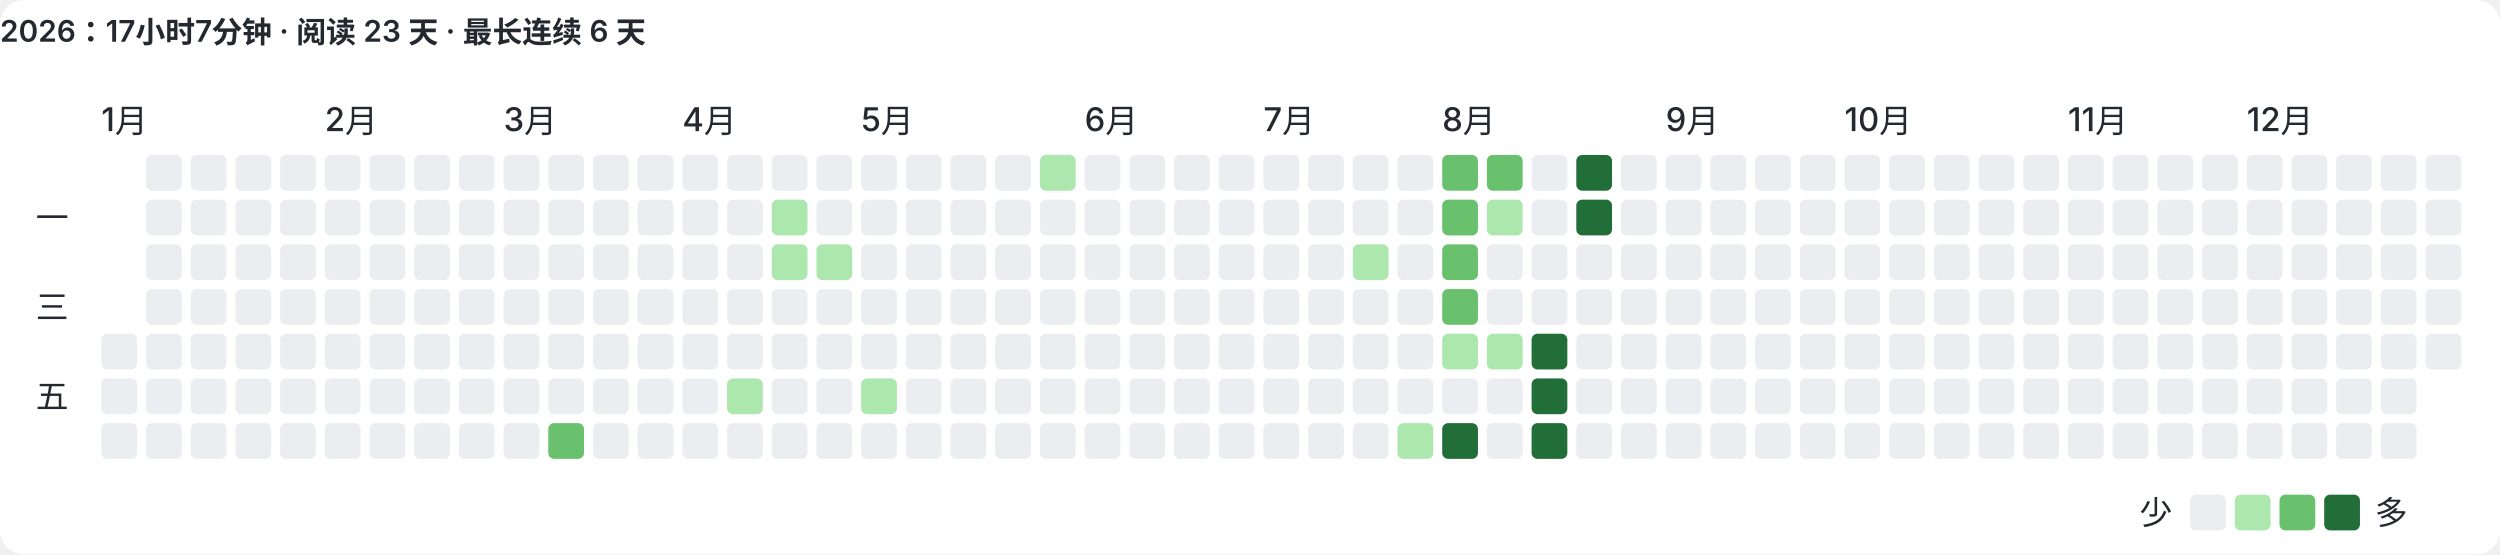
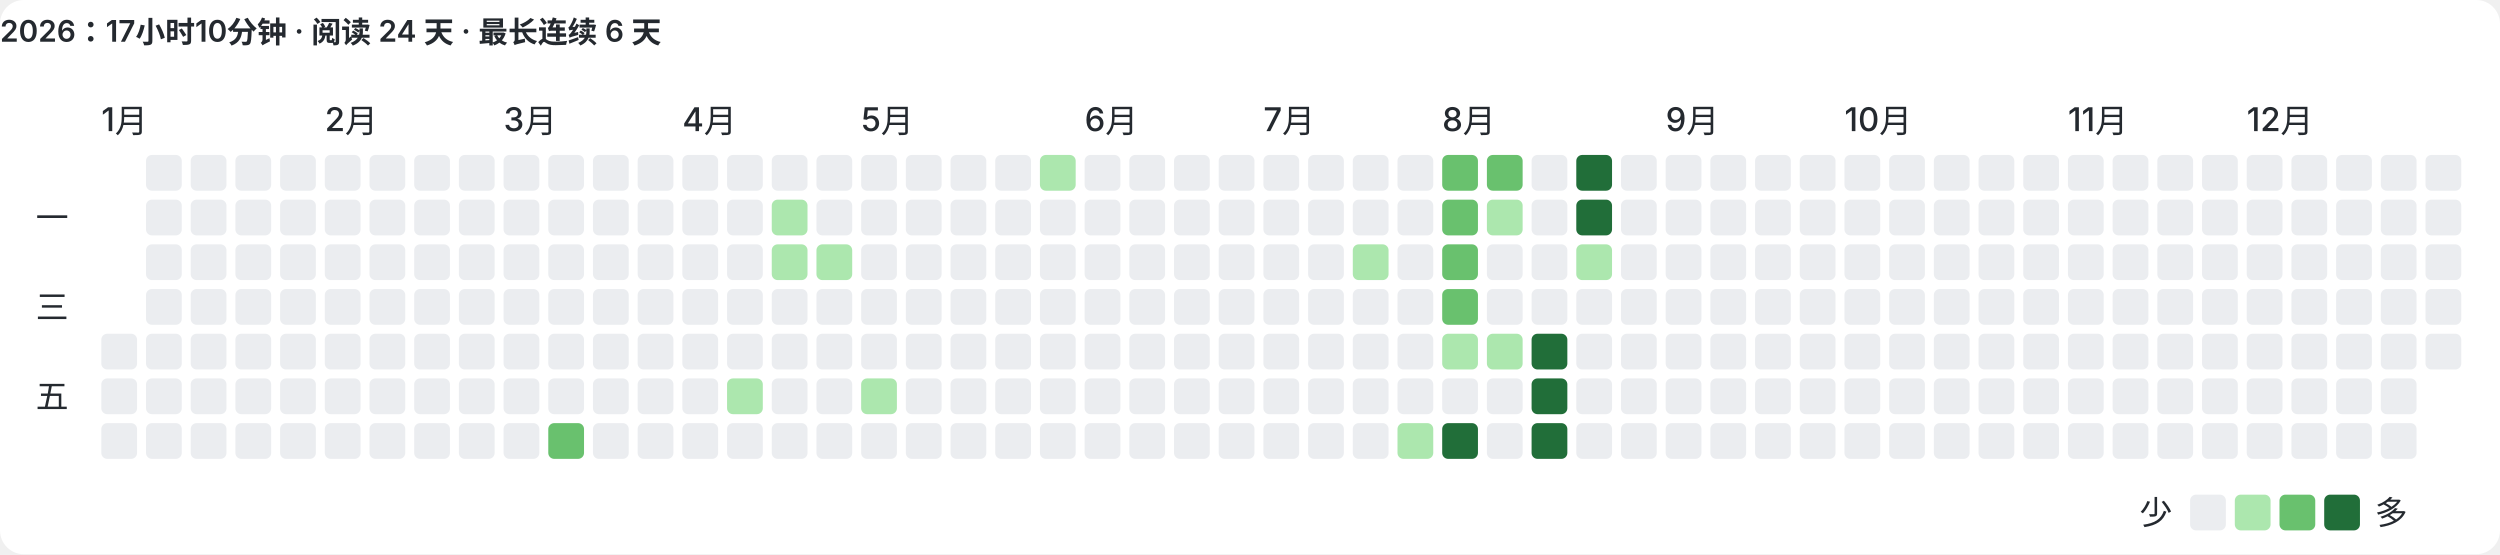
- <svg xmlns="http://www.w3.org/2000/svg" width="100%" viewBox="0 0 839 186" preserveAspectRatio="xMinYMin meet" style="display:block;max-width:100%;height:auto" role="img" data-summary="2026：17小时7分钟  ·  阅读 23 天  ·  最长连续 6 天" aria-label="微信读书 · 2026">
+ <svg xmlns="http://www.w3.org/2000/svg" width="100%" viewBox="0 0 839 186" preserveAspectRatio="xMinYMin meet" style="display:block;max-width:100%;height:auto" role="img" data-summary="2026：17小时10分钟  ·  阅读 24 天  ·  最长连续 6 天" aria-label="微信读书 · 2026">
  <rect width="100%" height="100%" rx="8" fill="#FFFFFF" />
  <style>
.label{font:500 11px "PingFang SC","Microsoft YaHei",-apple-system,BlinkMacSystemFont,"Segoe UI",sans-serif}
.summary{font:600 10px "PingFang SC","Microsoft YaHei",-apple-system,BlinkMacSystemFont,"Segoe UI",sans-serif}
</style>
-   <text class="summary" x="0" y="14" fill="#24292F">2026：17小时7分钟  ·  阅读 23 天  ·  最长连续 6 天</text>
+   <text class="summary" x="0" y="14" fill="#24292F">2026：17小时10分钟  ·  阅读 24 天  ·  最长连续 6 天</text>
  <text class="label" x="34" y="44" fill="#24292F">1月</text>
  <text class="label" x="109" y="44" fill="#24292F">2月</text>
  <text class="label" x="169" y="44" fill="#24292F">3月</text>
  <text class="label" x="229" y="44" fill="#24292F">4月</text>
  <text class="label" x="289" y="44" fill="#24292F">5月</text>
  <text class="label" x="364" y="44" fill="#24292F">6月</text>
  <text class="label" x="424" y="44" fill="#24292F">7月</text>
  <text class="label" x="484" y="44" fill="#24292F">8月</text>
  <text class="label" x="559" y="44" fill="#24292F">9月</text>
  <text class="label" x="619" y="44" fill="#24292F">10月</text>
  <text class="label" x="694" y="44" fill="#24292F">11月</text>
  <text class="label" x="754" y="44" fill="#24292F">12月</text>
  <text class="label" x="12" y="77" fill="#24292F">一</text>
  <text class="label" x="12" y="107" fill="#24292F">三</text>
  <text class="label" x="12" y="137" fill="#24292F">五</text>
  <rect x="34" y="112" width="12" height="12" rx="2" fill="#EBEDF0" data-date="2026-01-01" data-seconds="0">
</rect>
  <rect x="34" y="127" width="12" height="12" rx="2" fill="#EBEDF0" data-date="2026-01-02" data-seconds="0">
</rect>
  <rect x="34" y="142" width="12" height="12" rx="2" fill="#EBEDF0" data-date="2026-01-03" data-seconds="0">
</rect>
  <rect x="49" y="52" width="12" height="12" rx="2" fill="#EBEDF0" data-date="2026-01-04" data-seconds="0">
</rect>
  <rect x="49" y="67" width="12" height="12" rx="2" fill="#EBEDF0" data-date="2026-01-05" data-seconds="0">
</rect>
  <rect x="49" y="82" width="12" height="12" rx="2" fill="#EBEDF0" data-date="2026-01-06" data-seconds="0">
</rect>
  <rect x="49" y="97" width="12" height="12" rx="2" fill="#EBEDF0" data-date="2026-01-07" data-seconds="0">
</rect>
  <rect x="49" y="112" width="12" height="12" rx="2" fill="#EBEDF0" data-date="2026-01-08" data-seconds="0">
</rect>
  <rect x="49" y="127" width="12" height="12" rx="2" fill="#EBEDF0" data-date="2026-01-09" data-seconds="0">
</rect>
  <rect x="49" y="142" width="12" height="12" rx="2" fill="#EBEDF0" data-date="2026-01-10" data-seconds="0">
</rect>
  <rect x="64" y="52" width="12" height="12" rx="2" fill="#EBEDF0" data-date="2026-01-11" data-seconds="0">
</rect>
  <rect x="64" y="67" width="12" height="12" rx="2" fill="#EBEDF0" data-date="2026-01-12" data-seconds="0">
</rect>
  <rect x="64" y="82" width="12" height="12" rx="2" fill="#EBEDF0" data-date="2026-01-13" data-seconds="0">
</rect>
  <rect x="64" y="97" width="12" height="12" rx="2" fill="#EBEDF0" data-date="2026-01-14" data-seconds="0">
</rect>
  <rect x="64" y="112" width="12" height="12" rx="2" fill="#EBEDF0" data-date="2026-01-15" data-seconds="0">
</rect>
  <rect x="64" y="127" width="12" height="12" rx="2" fill="#EBEDF0" data-date="2026-01-16" data-seconds="0">
</rect>
  <rect x="64" y="142" width="12" height="12" rx="2" fill="#EBEDF0" data-date="2026-01-17" data-seconds="0">
</rect>
  <rect x="79" y="52" width="12" height="12" rx="2" fill="#EBEDF0" data-date="2026-01-18" data-seconds="0">
</rect>
  <rect x="79" y="67" width="12" height="12" rx="2" fill="#EBEDF0" data-date="2026-01-19" data-seconds="0">
</rect>
  <rect x="79" y="82" width="12" height="12" rx="2" fill="#EBEDF0" data-date="2026-01-20" data-seconds="0">
</rect>
  <rect x="79" y="97" width="12" height="12" rx="2" fill="#EBEDF0" data-date="2026-01-21" data-seconds="0">
</rect>
  <rect x="79" y="112" width="12" height="12" rx="2" fill="#EBEDF0" data-date="2026-01-22" data-seconds="0">
</rect>
  <rect x="79" y="127" width="12" height="12" rx="2" fill="#EBEDF0" data-date="2026-01-23" data-seconds="0">
</rect>
  <rect x="79" y="142" width="12" height="12" rx="2" fill="#EBEDF0" data-date="2026-01-24" data-seconds="0">
</rect>
  <rect x="94" y="52" width="12" height="12" rx="2" fill="#EBEDF0" data-date="2026-01-25" data-seconds="0">
</rect>
  <rect x="94" y="67" width="12" height="12" rx="2" fill="#EBEDF0" data-date="2026-01-26" data-seconds="0">
</rect>
  <rect x="94" y="82" width="12" height="12" rx="2" fill="#EBEDF0" data-date="2026-01-27" data-seconds="0">
</rect>
  <rect x="94" y="97" width="12" height="12" rx="2" fill="#EBEDF0" data-date="2026-01-28" data-seconds="0">
</rect>
  <rect x="94" y="112" width="12" height="12" rx="2" fill="#EBEDF0" data-date="2026-01-29" data-seconds="0">
</rect>
  <rect x="94" y="127" width="12" height="12" rx="2" fill="#EBEDF0" data-date="2026-01-30" data-seconds="0">
</rect>
  <rect x="94" y="142" width="12" height="12" rx="2" fill="#EBEDF0" data-date="2026-01-31" data-seconds="0">
</rect>
  <rect x="109" y="52" width="12" height="12" rx="2" fill="#EBEDF0" data-date="2026-02-01" data-seconds="0">
</rect>
  <rect x="109" y="67" width="12" height="12" rx="2" fill="#EBEDF0" data-date="2026-02-02" data-seconds="0">
</rect>
  <rect x="109" y="82" width="12" height="12" rx="2" fill="#EBEDF0" data-date="2026-02-03" data-seconds="0">
</rect>
  <rect x="109" y="97" width="12" height="12" rx="2" fill="#EBEDF0" data-date="2026-02-04" data-seconds="0">
</rect>
  <rect x="109" y="112" width="12" height="12" rx="2" fill="#EBEDF0" data-date="2026-02-05" data-seconds="0">
</rect>
  <rect x="109" y="127" width="12" height="12" rx="2" fill="#EBEDF0" data-date="2026-02-06" data-seconds="0">
</rect>
  <rect x="109" y="142" width="12" height="12" rx="2" fill="#EBEDF0" data-date="2026-02-07" data-seconds="0">
</rect>
  <rect x="124" y="52" width="12" height="12" rx="2" fill="#EBEDF0" data-date="2026-02-08" data-seconds="0">
</rect>
  <rect x="124" y="67" width="12" height="12" rx="2" fill="#EBEDF0" data-date="2026-02-09" data-seconds="0">
</rect>
  <rect x="124" y="82" width="12" height="12" rx="2" fill="#EBEDF0" data-date="2026-02-10" data-seconds="0">
</rect>
  <rect x="124" y="97" width="12" height="12" rx="2" fill="#EBEDF0" data-date="2026-02-11" data-seconds="0">
</rect>
  <rect x="124" y="112" width="12" height="12" rx="2" fill="#EBEDF0" data-date="2026-02-12" data-seconds="0">
</rect>
  <rect x="124" y="127" width="12" height="12" rx="2" fill="#EBEDF0" data-date="2026-02-13" data-seconds="0">
</rect>
  <rect x="124" y="142" width="12" height="12" rx="2" fill="#EBEDF0" data-date="2026-02-14" data-seconds="0">
</rect>
  <rect x="139" y="52" width="12" height="12" rx="2" fill="#EBEDF0" data-date="2026-02-15" data-seconds="0">
</rect>
  <rect x="139" y="67" width="12" height="12" rx="2" fill="#EBEDF0" data-date="2026-02-16" data-seconds="0">
</rect>
  <rect x="139" y="82" width="12" height="12" rx="2" fill="#EBEDF0" data-date="2026-02-17" data-seconds="0">
</rect>
  <rect x="139" y="97" width="12" height="12" rx="2" fill="#EBEDF0" data-date="2026-02-18" data-seconds="0">
</rect>
  <rect x="139" y="112" width="12" height="12" rx="2" fill="#EBEDF0" data-date="2026-02-19" data-seconds="0">
</rect>
  <rect x="139" y="127" width="12" height="12" rx="2" fill="#EBEDF0" data-date="2026-02-20" data-seconds="0">
</rect>
  <rect x="139" y="142" width="12" height="12" rx="2" fill="#EBEDF0" data-date="2026-02-21" data-seconds="0">
</rect>
  <rect x="154" y="52" width="12" height="12" rx="2" fill="#EBEDF0" data-date="2026-02-22" data-seconds="0">
</rect>
  <rect x="154" y="67" width="12" height="12" rx="2" fill="#EBEDF0" data-date="2026-02-23" data-seconds="0">
</rect>
  <rect x="154" y="82" width="12" height="12" rx="2" fill="#EBEDF0" data-date="2026-02-24" data-seconds="0">
</rect>
  <rect x="154" y="97" width="12" height="12" rx="2" fill="#EBEDF0" data-date="2026-02-25" data-seconds="0">
</rect>
  <rect x="154" y="112" width="12" height="12" rx="2" fill="#EBEDF0" data-date="2026-02-26" data-seconds="0">
</rect>
  <rect x="154" y="127" width="12" height="12" rx="2" fill="#EBEDF0" data-date="2026-02-27" data-seconds="0">
</rect>
  <rect x="154" y="142" width="12" height="12" rx="2" fill="#EBEDF0" data-date="2026-02-28" data-seconds="0">
</rect>
  <rect x="169" y="52" width="12" height="12" rx="2" fill="#EBEDF0" data-date="2026-03-01" data-seconds="0">
</rect>
  <rect x="169" y="67" width="12" height="12" rx="2" fill="#EBEDF0" data-date="2026-03-02" data-seconds="0">
</rect>
  <rect x="169" y="82" width="12" height="12" rx="2" fill="#EBEDF0" data-date="2026-03-03" data-seconds="0">
</rect>
  <rect x="169" y="97" width="12" height="12" rx="2" fill="#EBEDF0" data-date="2026-03-04" data-seconds="0">
</rect>
  <rect x="169" y="112" width="12" height="12" rx="2" fill="#EBEDF0" data-date="2026-03-05" data-seconds="0">
</rect>
  <rect x="169" y="127" width="12" height="12" rx="2" fill="#EBEDF0" data-date="2026-03-06" data-seconds="0">
</rect>
  <rect x="169" y="142" width="12" height="12" rx="2" fill="#EBEDF0" data-date="2026-03-07" data-seconds="0">
</rect>
  <rect x="184" y="52" width="12" height="12" rx="2" fill="#EBEDF0" data-date="2026-03-08" data-seconds="0">
</rect>
  <rect x="184" y="67" width="12" height="12" rx="2" fill="#EBEDF0" data-date="2026-03-09" data-seconds="0">
</rect>
  <rect x="184" y="82" width="12" height="12" rx="2" fill="#EBEDF0" data-date="2026-03-10" data-seconds="0">
</rect>
  <rect x="184" y="97" width="12" height="12" rx="2" fill="#EBEDF0" data-date="2026-03-11" data-seconds="0">
</rect>
  <rect x="184" y="112" width="12" height="12" rx="2" fill="#EBEDF0" data-date="2026-03-12" data-seconds="0">
</rect>
  <rect x="184" y="127" width="12" height="12" rx="2" fill="#EBEDF0" data-date="2026-03-13" data-seconds="0">
</rect>
  <rect x="184" y="142" width="12" height="12" rx="2" fill="#69C16E" data-date="2026-03-14" data-seconds="643">
</rect>
  <rect x="199" y="52" width="12" height="12" rx="2" fill="#EBEDF0" data-date="2026-03-15" data-seconds="0">
</rect>
  <rect x="199" y="67" width="12" height="12" rx="2" fill="#EBEDF0" data-date="2026-03-16" data-seconds="0">
</rect>
  <rect x="199" y="82" width="12" height="12" rx="2" fill="#EBEDF0" data-date="2026-03-17" data-seconds="0">
</rect>
  <rect x="199" y="97" width="12" height="12" rx="2" fill="#EBEDF0" data-date="2026-03-18" data-seconds="0">
</rect>
  <rect x="199" y="112" width="12" height="12" rx="2" fill="#EBEDF0" data-date="2026-03-19" data-seconds="0">
</rect>
  <rect x="199" y="127" width="12" height="12" rx="2" fill="#EBEDF0" data-date="2026-03-20" data-seconds="0">
</rect>
  <rect x="199" y="142" width="12" height="12" rx="2" fill="#EBEDF0" data-date="2026-03-21" data-seconds="0">
</rect>
  <rect x="214" y="52" width="12" height="12" rx="2" fill="#EBEDF0" data-date="2026-03-22" data-seconds="0">
</rect>
  <rect x="214" y="67" width="12" height="12" rx="2" fill="#EBEDF0" data-date="2026-03-23" data-seconds="0">
</rect>
  <rect x="214" y="82" width="12" height="12" rx="2" fill="#EBEDF0" data-date="2026-03-24" data-seconds="0">
</rect>
  <rect x="214" y="97" width="12" height="12" rx="2" fill="#EBEDF0" data-date="2026-03-25" data-seconds="0">
</rect>
  <rect x="214" y="112" width="12" height="12" rx="2" fill="#EBEDF0" data-date="2026-03-26" data-seconds="0">
</rect>
  <rect x="214" y="127" width="12" height="12" rx="2" fill="#EBEDF0" data-date="2026-03-27" data-seconds="0">
</rect>
  <rect x="214" y="142" width="12" height="12" rx="2" fill="#EBEDF0" data-date="2026-03-28" data-seconds="0">
</rect>
  <rect x="229" y="52" width="12" height="12" rx="2" fill="#EBEDF0" data-date="2026-03-29" data-seconds="0">
</rect>
  <rect x="229" y="67" width="12" height="12" rx="2" fill="#EBEDF0" data-date="2026-03-30" data-seconds="0">
</rect>
  <rect x="229" y="82" width="12" height="12" rx="2" fill="#EBEDF0" data-date="2026-03-31" data-seconds="0">
</rect>
  <rect x="229" y="97" width="12" height="12" rx="2" fill="#EBEDF0" data-date="2026-04-01" data-seconds="0">
</rect>
  <rect x="229" y="112" width="12" height="12" rx="2" fill="#EBEDF0" data-date="2026-04-02" data-seconds="0">
</rect>
  <rect x="229" y="127" width="12" height="12" rx="2" fill="#EBEDF0" data-date="2026-04-03" data-seconds="0">
</rect>
  <rect x="229" y="142" width="12" height="12" rx="2" fill="#EBEDF0" data-date="2026-04-04" data-seconds="0">
</rect>
  <rect x="244" y="52" width="12" height="12" rx="2" fill="#EBEDF0" data-date="2026-04-05" data-seconds="0">
</rect>
  <rect x="244" y="67" width="12" height="12" rx="2" fill="#EBEDF0" data-date="2026-04-06" data-seconds="0">
</rect>
  <rect x="244" y="82" width="12" height="12" rx="2" fill="#EBEDF0" data-date="2026-04-07" data-seconds="0">
</rect>
  <rect x="244" y="97" width="12" height="12" rx="2" fill="#EBEDF0" data-date="2026-04-08" data-seconds="0">
</rect>
  <rect x="244" y="112" width="12" height="12" rx="2" fill="#EBEDF0" data-date="2026-04-09" data-seconds="0">
</rect>
  <rect x="244" y="127" width="12" height="12" rx="2" fill="#ACE7AE" data-date="2026-04-10" data-seconds="37">
</rect>
  <rect x="244" y="142" width="12" height="12" rx="2" fill="#EBEDF0" data-date="2026-04-11" data-seconds="0">
</rect>
  <rect x="259" y="52" width="12" height="12" rx="2" fill="#EBEDF0" data-date="2026-04-12" data-seconds="0">
</rect>
  <rect x="259" y="67" width="12" height="12" rx="2" fill="#ACE7AE" data-date="2026-04-13" data-seconds="6">
</rect>
  <rect x="259" y="82" width="12" height="12" rx="2" fill="#ACE7AE" data-date="2026-04-14" data-seconds="15">
</rect>
  <rect x="259" y="97" width="12" height="12" rx="2" fill="#EBEDF0" data-date="2026-04-15" data-seconds="0">
</rect>
  <rect x="259" y="112" width="12" height="12" rx="2" fill="#EBEDF0" data-date="2026-04-16" data-seconds="0">
</rect>
  <rect x="259" y="127" width="12" height="12" rx="2" fill="#EBEDF0" data-date="2026-04-17" data-seconds="0">
</rect>
  <rect x="259" y="142" width="12" height="12" rx="2" fill="#EBEDF0" data-date="2026-04-18" data-seconds="0">
</rect>
  <rect x="274" y="52" width="12" height="12" rx="2" fill="#EBEDF0" data-date="2026-04-19" data-seconds="0">
</rect>
  <rect x="274" y="67" width="12" height="12" rx="2" fill="#EBEDF0" data-date="2026-04-20" data-seconds="0">
</rect>
  <rect x="274" y="82" width="12" height="12" rx="2" fill="#ACE7AE" data-date="2026-04-21" data-seconds="40">
</rect>
  <rect x="274" y="97" width="12" height="12" rx="2" fill="#EBEDF0" data-date="2026-04-22" data-seconds="0">
</rect>
  <rect x="274" y="112" width="12" height="12" rx="2" fill="#EBEDF0" data-date="2026-04-23" data-seconds="0">
</rect>
  <rect x="274" y="127" width="12" height="12" rx="2" fill="#EBEDF0" data-date="2026-04-24" data-seconds="0">
</rect>
  <rect x="274" y="142" width="12" height="12" rx="2" fill="#EBEDF0" data-date="2026-04-25" data-seconds="0">
</rect>
  <rect x="289" y="52" width="12" height="12" rx="2" fill="#EBEDF0" data-date="2026-04-26" data-seconds="0">
</rect>
  <rect x="289" y="67" width="12" height="12" rx="2" fill="#EBEDF0" data-date="2026-04-27" data-seconds="0">
</rect>
  <rect x="289" y="82" width="12" height="12" rx="2" fill="#EBEDF0" data-date="2026-04-28" data-seconds="0">
</rect>
  <rect x="289" y="97" width="12" height="12" rx="2" fill="#EBEDF0" data-date="2026-04-29" data-seconds="0">
</rect>
  <rect x="289" y="112" width="12" height="12" rx="2" fill="#EBEDF0" data-date="2026-04-30" data-seconds="0">
</rect>
  <rect x="289" y="127" width="12" height="12" rx="2" fill="#ACE7AE" data-date="2026-05-01" data-seconds="40">
</rect>
  <rect x="289" y="142" width="12" height="12" rx="2" fill="#EBEDF0" data-date="2026-05-02" data-seconds="0">
</rect>
  <rect x="304" y="52" width="12" height="12" rx="2" fill="#EBEDF0" data-date="2026-05-03" data-seconds="0">
</rect>
  <rect x="304" y="67" width="12" height="12" rx="2" fill="#EBEDF0" data-date="2026-05-04" data-seconds="0">
</rect>
  <rect x="304" y="82" width="12" height="12" rx="2" fill="#EBEDF0" data-date="2026-05-05" data-seconds="0">
</rect>
  <rect x="304" y="97" width="12" height="12" rx="2" fill="#EBEDF0" data-date="2026-05-06" data-seconds="0">
</rect>
  <rect x="304" y="112" width="12" height="12" rx="2" fill="#EBEDF0" data-date="2026-05-07" data-seconds="0">
</rect>
  <rect x="304" y="127" width="12" height="12" rx="2" fill="#EBEDF0" data-date="2026-05-08" data-seconds="0">
</rect>
  <rect x="304" y="142" width="12" height="12" rx="2" fill="#EBEDF0" data-date="2026-05-09" data-seconds="0">
</rect>
  <rect x="319" y="52" width="12" height="12" rx="2" fill="#EBEDF0" data-date="2026-05-10" data-seconds="0">
</rect>
  <rect x="319" y="67" width="12" height="12" rx="2" fill="#EBEDF0" data-date="2026-05-11" data-seconds="0">
</rect>
  <rect x="319" y="82" width="12" height="12" rx="2" fill="#EBEDF0" data-date="2026-05-12" data-seconds="0">
</rect>
  <rect x="319" y="97" width="12" height="12" rx="2" fill="#EBEDF0" data-date="2026-05-13" data-seconds="0">
</rect>
  <rect x="319" y="112" width="12" height="12" rx="2" fill="#EBEDF0" data-date="2026-05-14" data-seconds="0">
</rect>
  <rect x="319" y="127" width="12" height="12" rx="2" fill="#EBEDF0" data-date="2026-05-15" data-seconds="0">
</rect>
  <rect x="319" y="142" width="12" height="12" rx="2" fill="#EBEDF0" data-date="2026-05-16" data-seconds="0">
</rect>
  <rect x="334" y="52" width="12" height="12" rx="2" fill="#EBEDF0" data-date="2026-05-17" data-seconds="0">
</rect>
  <rect x="334" y="67" width="12" height="12" rx="2" fill="#EBEDF0" data-date="2026-05-18" data-seconds="0">
</rect>
  <rect x="334" y="82" width="12" height="12" rx="2" fill="#EBEDF0" data-date="2026-05-19" data-seconds="0">
</rect>
  <rect x="334" y="97" width="12" height="12" rx="2" fill="#EBEDF0" data-date="2026-05-20" data-seconds="0">
</rect>
  <rect x="334" y="112" width="12" height="12" rx="2" fill="#EBEDF0" data-date="2026-05-21" data-seconds="0">
</rect>
  <rect x="334" y="127" width="12" height="12" rx="2" fill="#EBEDF0" data-date="2026-05-22" data-seconds="0">
</rect>
  <rect x="334" y="142" width="12" height="12" rx="2" fill="#EBEDF0" data-date="2026-05-23" data-seconds="0">
</rect>
  <rect x="349" y="52" width="12" height="12" rx="2" fill="#ACE7AE" data-date="2026-05-24" data-seconds="3">
</rect>
  <rect x="349" y="67" width="12" height="12" rx="2" fill="#EBEDF0" data-date="2026-05-25" data-seconds="0">
</rect>
  <rect x="349" y="82" width="12" height="12" rx="2" fill="#EBEDF0" data-date="2026-05-26" data-seconds="0">
</rect>
  <rect x="349" y="97" width="12" height="12" rx="2" fill="#EBEDF0" data-date="2026-05-27" data-seconds="0">
</rect>
  <rect x="349" y="112" width="12" height="12" rx="2" fill="#EBEDF0" data-date="2026-05-28" data-seconds="0">
</rect>
  <rect x="349" y="127" width="12" height="12" rx="2" fill="#EBEDF0" data-date="2026-05-29" data-seconds="0">
</rect>
  <rect x="349" y="142" width="12" height="12" rx="2" fill="#EBEDF0" data-date="2026-05-30" data-seconds="0">
</rect>
  <rect x="364" y="52" width="12" height="12" rx="2" fill="#EBEDF0" data-date="2026-05-31" data-seconds="0">
</rect>
  <rect x="364" y="67" width="12" height="12" rx="2" fill="#EBEDF0" data-date="2026-06-01" data-seconds="0">
</rect>
  <rect x="364" y="82" width="12" height="12" rx="2" fill="#EBEDF0" data-date="2026-06-02" data-seconds="0">
</rect>
  <rect x="364" y="97" width="12" height="12" rx="2" fill="#EBEDF0" data-date="2026-06-03" data-seconds="0">
</rect>
  <rect x="364" y="112" width="12" height="12" rx="2" fill="#EBEDF0" data-date="2026-06-04" data-seconds="0">
</rect>
  <rect x="364" y="127" width="12" height="12" rx="2" fill="#EBEDF0" data-date="2026-06-05" data-seconds="0">
</rect>
  <rect x="364" y="142" width="12" height="12" rx="2" fill="#EBEDF0" data-date="2026-06-06" data-seconds="0">
</rect>
  <rect x="379" y="52" width="12" height="12" rx="2" fill="#EBEDF0" data-date="2026-06-07" data-seconds="0">
</rect>
  <rect x="379" y="67" width="12" height="12" rx="2" fill="#EBEDF0" data-date="2026-06-08" data-seconds="0">
</rect>
  <rect x="379" y="82" width="12" height="12" rx="2" fill="#EBEDF0" data-date="2026-06-09" data-seconds="0">
</rect>
  <rect x="379" y="97" width="12" height="12" rx="2" fill="#EBEDF0" data-date="2026-06-10" data-seconds="0">
</rect>
  <rect x="379" y="112" width="12" height="12" rx="2" fill="#EBEDF0" data-date="2026-06-11" data-seconds="0">
</rect>
  <rect x="379" y="127" width="12" height="12" rx="2" fill="#EBEDF0" data-date="2026-06-12" data-seconds="0">
</rect>
  <rect x="379" y="142" width="12" height="12" rx="2" fill="#EBEDF0" data-date="2026-06-13" data-seconds="0">
</rect>
  <rect x="394" y="52" width="12" height="12" rx="2" fill="#EBEDF0" data-date="2026-06-14" data-seconds="0">
</rect>
  <rect x="394" y="67" width="12" height="12" rx="2" fill="#EBEDF0" data-date="2026-06-15" data-seconds="0">
</rect>
  <rect x="394" y="82" width="12" height="12" rx="2" fill="#EBEDF0" data-date="2026-06-16" data-seconds="0">
</rect>
  <rect x="394" y="97" width="12" height="12" rx="2" fill="#EBEDF0" data-date="2026-06-17" data-seconds="0">
</rect>
  <rect x="394" y="112" width="12" height="12" rx="2" fill="#EBEDF0" data-date="2026-06-18" data-seconds="0">
</rect>
  <rect x="394" y="127" width="12" height="12" rx="2" fill="#EBEDF0" data-date="2026-06-19" data-seconds="0">
</rect>
  <rect x="394" y="142" width="12" height="12" rx="2" fill="#EBEDF0" data-date="2026-06-20" data-seconds="0">
</rect>
  <rect x="409" y="52" width="12" height="12" rx="2" fill="#EBEDF0" data-date="2026-06-21" data-seconds="0">
</rect>
  <rect x="409" y="67" width="12" height="12" rx="2" fill="#EBEDF0" data-date="2026-06-22" data-seconds="0">
</rect>
  <rect x="409" y="82" width="12" height="12" rx="2" fill="#EBEDF0" data-date="2026-06-23" data-seconds="0">
</rect>
  <rect x="409" y="97" width="12" height="12" rx="2" fill="#EBEDF0" data-date="2026-06-24" data-seconds="0">
</rect>
  <rect x="409" y="112" width="12" height="12" rx="2" fill="#EBEDF0" data-date="2026-06-25" data-seconds="0">
</rect>
  <rect x="409" y="127" width="12" height="12" rx="2" fill="#EBEDF0" data-date="2026-06-26" data-seconds="0">
</rect>
  <rect x="409" y="142" width="12" height="12" rx="2" fill="#EBEDF0" data-date="2026-06-27" data-seconds="0">
</rect>
  <rect x="424" y="52" width="12" height="12" rx="2" fill="#EBEDF0" data-date="2026-06-28" data-seconds="0">
</rect>
  <rect x="424" y="67" width="12" height="12" rx="2" fill="#EBEDF0" data-date="2026-06-29" data-seconds="0">
</rect>
  <rect x="424" y="82" width="12" height="12" rx="2" fill="#EBEDF0" data-date="2026-06-30" data-seconds="0">
</rect>
  <rect x="424" y="97" width="12" height="12" rx="2" fill="#EBEDF0" data-date="2026-07-01" data-seconds="0">
</rect>
  <rect x="424" y="112" width="12" height="12" rx="2" fill="#EBEDF0" data-date="2026-07-02" data-seconds="0">
</rect>
  <rect x="424" y="127" width="12" height="12" rx="2" fill="#EBEDF0" data-date="2026-07-03" data-seconds="0">
</rect>
  <rect x="424" y="142" width="12" height="12" rx="2" fill="#EBEDF0" data-date="2026-07-04" data-seconds="0">
</rect>
  <rect x="439" y="52" width="12" height="12" rx="2" fill="#EBEDF0" data-date="2026-07-05" data-seconds="0">
</rect>
  <rect x="439" y="67" width="12" height="12" rx="2" fill="#EBEDF0" data-date="2026-07-06" data-seconds="0">
</rect>
  <rect x="439" y="82" width="12" height="12" rx="2" fill="#EBEDF0" data-date="2026-07-07" data-seconds="0">
</rect>
  <rect x="439" y="97" width="12" height="12" rx="2" fill="#EBEDF0" data-date="2026-07-08" data-seconds="0">
</rect>
  <rect x="439" y="112" width="12" height="12" rx="2" fill="#EBEDF0" data-date="2026-07-09" data-seconds="0">
</rect>
  <rect x="439" y="127" width="12" height="12" rx="2" fill="#EBEDF0" data-date="2026-07-10" data-seconds="0">
</rect>
  <rect x="439" y="142" width="12" height="12" rx="2" fill="#EBEDF0" data-date="2026-07-11" data-seconds="0">
</rect>
  <rect x="454" y="52" width="12" height="12" rx="2" fill="#EBEDF0" data-date="2026-07-12" data-seconds="0">
</rect>
  <rect x="454" y="67" width="12" height="12" rx="2" fill="#EBEDF0" data-date="2026-07-13" data-seconds="0">
</rect>
  <rect x="454" y="82" width="12" height="12" rx="2" fill="#ACE7AE" data-date="2026-07-14" data-seconds="227">
</rect>
  <rect x="454" y="97" width="12" height="12" rx="2" fill="#EBEDF0" data-date="2026-07-15" data-seconds="0">
</rect>
  <rect x="454" y="112" width="12" height="12" rx="2" fill="#EBEDF0" data-date="2026-07-16" data-seconds="0">
</rect>
  <rect x="454" y="127" width="12" height="12" rx="2" fill="#EBEDF0" data-date="2026-07-17" data-seconds="0">
</rect>
  <rect x="454" y="142" width="12" height="12" rx="2" fill="#EBEDF0" data-date="2026-07-18" data-seconds="0">
</rect>
  <rect x="469" y="52" width="12" height="12" rx="2" fill="#EBEDF0" data-date="2026-07-19" data-seconds="0">
</rect>
  <rect x="469" y="67" width="12" height="12" rx="2" fill="#EBEDF0" data-date="2026-07-20" data-seconds="0">
</rect>
  <rect x="469" y="82" width="12" height="12" rx="2" fill="#EBEDF0" data-date="2026-07-21" data-seconds="0">
</rect>
  <rect x="469" y="97" width="12" height="12" rx="2" fill="#EBEDF0" data-date="2026-07-22" data-seconds="0">
</rect>
  <rect x="469" y="112" width="12" height="12" rx="2" fill="#EBEDF0" data-date="2026-07-23" data-seconds="0">
</rect>
  <rect x="469" y="127" width="12" height="12" rx="2" fill="#EBEDF0" data-date="2026-07-24" data-seconds="0">
</rect>
  <rect x="469" y="142" width="12" height="12" rx="2" fill="#ACE7AE" data-date="2026-07-25" data-seconds="5">
</rect>
  <rect x="484" y="52" width="12" height="12" rx="2" fill="#69C16E" data-date="2026-07-26" data-seconds="1532">
</rect>
  <rect x="484" y="67" width="12" height="12" rx="2" fill="#69C16E" data-date="2026-07-27" data-seconds="1631">
</rect>
  <rect x="484" y="82" width="12" height="12" rx="2" fill="#69C16E" data-date="2026-07-28" data-seconds="1552">
</rect>
  <rect x="484" y="97" width="12" height="12" rx="2" fill="#69C16E" data-date="2026-07-29" data-seconds="894">
</rect>
  <rect x="484" y="112" width="12" height="12" rx="2" fill="#ACE7AE" data-date="2026-07-30" data-seconds="19">
</rect>
  <rect x="484" y="127" width="12" height="12" rx="2" fill="#EBEDF0" data-date="2026-07-31" data-seconds="0">
</rect>
  <rect x="484" y="142" width="12" height="12" rx="2" fill="#216E39" data-date="2026-08-01" data-seconds="2223">
</rect>
  <rect x="499" y="52" width="12" height="12" rx="2" fill="#69C16E" data-date="2026-08-02" data-seconds="1073">
</rect>
  <rect x="499" y="67" width="12" height="12" rx="2" fill="#ACE7AE" data-date="2026-08-03" data-seconds="343">
</rect>
  <rect x="499" y="82" width="12" height="12" rx="2" fill="#EBEDF0" data-date="2026-08-04" data-seconds="0">
</rect>
  <rect x="499" y="97" width="12" height="12" rx="2" fill="#EBEDF0" data-date="2026-08-05" data-seconds="0">
</rect>
  <rect x="499" y="112" width="12" height="12" rx="2" fill="#ACE7AE" data-date="2026-08-06" data-seconds="3">
</rect>
  <rect x="499" y="127" width="12" height="12" rx="2" fill="#EBEDF0" data-date="2026-08-07" data-seconds="0">
</rect>
  <rect x="499" y="142" width="12" height="12" rx="2" fill="#EBEDF0" data-date="2026-08-08" data-seconds="0">
</rect>
  <rect x="514" y="52" width="12" height="12" rx="2" fill="#EBEDF0" data-date="2026-08-09" data-seconds="0">
</rect>
  <rect x="514" y="67" width="12" height="12" rx="2" fill="#EBEDF0" data-date="2026-08-10" data-seconds="0">
</rect>
  <rect x="514" y="82" width="12" height="12" rx="2" fill="#EBEDF0" data-date="2026-08-11" data-seconds="0">
</rect>
  <rect x="514" y="97" width="12" height="12" rx="2" fill="#EBEDF0" data-date="2026-08-12" data-seconds="0">
</rect>
  <rect x="514" y="112" width="12" height="12" rx="2" fill="#216E39" data-date="2026-08-13" data-seconds="3020">
</rect>
  <rect x="514" y="127" width="12" height="12" rx="2" fill="#216E39" data-date="2026-08-14" data-seconds="19303">
</rect>
  <rect x="514" y="142" width="12" height="12" rx="2" fill="#216E39" data-date="2026-08-15" data-seconds="7923">
</rect>
  <rect x="529" y="52" width="12" height="12" rx="2" fill="#216E39" data-date="2026-08-16" data-seconds="8285">
</rect>
-   <rect x="529" y="67" width="12" height="12" rx="2" fill="#216E39" data-date="2026-08-17" data-seconds="12818">
- </rect>
-   <rect x="529" y="82" width="12" height="12" rx="2" fill="#EBEDF0" data-date="2026-08-18" data-seconds="0">
+   <rect x="529" y="67" width="12" height="12" rx="2" fill="#216E39" data-date="2026-08-17" data-seconds="13001">
+ </rect>
+   <rect x="529" y="82" width="12" height="12" rx="2" fill="#ACE7AE" data-date="2026-08-18" data-seconds="38">
</rect>
  <rect x="529" y="97" width="12" height="12" rx="2" fill="#EBEDF0" data-date="2026-08-19" data-seconds="0">
</rect>
  <rect x="529" y="112" width="12" height="12" rx="2" fill="#EBEDF0" data-date="2026-08-20" data-seconds="0">
</rect>
  <rect x="529" y="127" width="12" height="12" rx="2" fill="#EBEDF0" data-date="2026-08-21" data-seconds="0">
</rect>
  <rect x="529" y="142" width="12" height="12" rx="2" fill="#EBEDF0" data-date="2026-08-22" data-seconds="0">
</rect>
  <rect x="544" y="52" width="12" height="12" rx="2" fill="#EBEDF0" data-date="2026-08-23" data-seconds="0">
</rect>
  <rect x="544" y="67" width="12" height="12" rx="2" fill="#EBEDF0" data-date="2026-08-24" data-seconds="0">
</rect>
  <rect x="544" y="82" width="12" height="12" rx="2" fill="#EBEDF0" data-date="2026-08-25" data-seconds="0">
</rect>
  <rect x="544" y="97" width="12" height="12" rx="2" fill="#EBEDF0" data-date="2026-08-26" data-seconds="0">
</rect>
  <rect x="544" y="112" width="12" height="12" rx="2" fill="#EBEDF0" data-date="2026-08-27" data-seconds="0">
</rect>
  <rect x="544" y="127" width="12" height="12" rx="2" fill="#EBEDF0" data-date="2026-08-28" data-seconds="0">
</rect>
  <rect x="544" y="142" width="12" height="12" rx="2" fill="#EBEDF0" data-date="2026-08-29" data-seconds="0">
</rect>
  <rect x="559" y="52" width="12" height="12" rx="2" fill="#EBEDF0" data-date="2026-08-30" data-seconds="0">
</rect>
  <rect x="559" y="67" width="12" height="12" rx="2" fill="#EBEDF0" data-date="2026-08-31" data-seconds="0">
</rect>
  <rect x="559" y="82" width="12" height="12" rx="2" fill="#EBEDF0" data-date="2026-09-01" data-seconds="0">
</rect>
  <rect x="559" y="97" width="12" height="12" rx="2" fill="#EBEDF0" data-date="2026-09-02" data-seconds="0">
</rect>
  <rect x="559" y="112" width="12" height="12" rx="2" fill="#EBEDF0" data-date="2026-09-03" data-seconds="0">
</rect>
  <rect x="559" y="127" width="12" height="12" rx="2" fill="#EBEDF0" data-date="2026-09-04" data-seconds="0">
</rect>
  <rect x="559" y="142" width="12" height="12" rx="2" fill="#EBEDF0" data-date="2026-09-05" data-seconds="0">
</rect>
  <rect x="574" y="52" width="12" height="12" rx="2" fill="#EBEDF0" data-date="2026-09-06" data-seconds="0">
</rect>
  <rect x="574" y="67" width="12" height="12" rx="2" fill="#EBEDF0" data-date="2026-09-07" data-seconds="0">
</rect>
  <rect x="574" y="82" width="12" height="12" rx="2" fill="#EBEDF0" data-date="2026-09-08" data-seconds="0">
</rect>
  <rect x="574" y="97" width="12" height="12" rx="2" fill="#EBEDF0" data-date="2026-09-09" data-seconds="0">
</rect>
  <rect x="574" y="112" width="12" height="12" rx="2" fill="#EBEDF0" data-date="2026-09-10" data-seconds="0">
</rect>
  <rect x="574" y="127" width="12" height="12" rx="2" fill="#EBEDF0" data-date="2026-09-11" data-seconds="0">
</rect>
  <rect x="574" y="142" width="12" height="12" rx="2" fill="#EBEDF0" data-date="2026-09-12" data-seconds="0">
</rect>
  <rect x="589" y="52" width="12" height="12" rx="2" fill="#EBEDF0" data-date="2026-09-13" data-seconds="0">
</rect>
  <rect x="589" y="67" width="12" height="12" rx="2" fill="#EBEDF0" data-date="2026-09-14" data-seconds="0">
</rect>
  <rect x="589" y="82" width="12" height="12" rx="2" fill="#EBEDF0" data-date="2026-09-15" data-seconds="0">
</rect>
  <rect x="589" y="97" width="12" height="12" rx="2" fill="#EBEDF0" data-date="2026-09-16" data-seconds="0">
</rect>
  <rect x="589" y="112" width="12" height="12" rx="2" fill="#EBEDF0" data-date="2026-09-17" data-seconds="0">
</rect>
  <rect x="589" y="127" width="12" height="12" rx="2" fill="#EBEDF0" data-date="2026-09-18" data-seconds="0">
</rect>
  <rect x="589" y="142" width="12" height="12" rx="2" fill="#EBEDF0" data-date="2026-09-19" data-seconds="0">
</rect>
  <rect x="604" y="52" width="12" height="12" rx="2" fill="#EBEDF0" data-date="2026-09-20" data-seconds="0">
</rect>
  <rect x="604" y="67" width="12" height="12" rx="2" fill="#EBEDF0" data-date="2026-09-21" data-seconds="0">
</rect>
  <rect x="604" y="82" width="12" height="12" rx="2" fill="#EBEDF0" data-date="2026-09-22" data-seconds="0">
</rect>
  <rect x="604" y="97" width="12" height="12" rx="2" fill="#EBEDF0" data-date="2026-09-23" data-seconds="0">
</rect>
  <rect x="604" y="112" width="12" height="12" rx="2" fill="#EBEDF0" data-date="2026-09-24" data-seconds="0">
</rect>
  <rect x="604" y="127" width="12" height="12" rx="2" fill="#EBEDF0" data-date="2026-09-25" data-seconds="0">
</rect>
  <rect x="604" y="142" width="12" height="12" rx="2" fill="#EBEDF0" data-date="2026-09-26" data-seconds="0">
</rect>
  <rect x="619" y="52" width="12" height="12" rx="2" fill="#EBEDF0" data-date="2026-09-27" data-seconds="0">
</rect>
  <rect x="619" y="67" width="12" height="12" rx="2" fill="#EBEDF0" data-date="2026-09-28" data-seconds="0">
</rect>
  <rect x="619" y="82" width="12" height="12" rx="2" fill="#EBEDF0" data-date="2026-09-29" data-seconds="0">
</rect>
  <rect x="619" y="97" width="12" height="12" rx="2" fill="#EBEDF0" data-date="2026-09-30" data-seconds="0">
</rect>
  <rect x="619" y="112" width="12" height="12" rx="2" fill="#EBEDF0" data-date="2026-10-01" data-seconds="0">
</rect>
  <rect x="619" y="127" width="12" height="12" rx="2" fill="#EBEDF0" data-date="2026-10-02" data-seconds="0">
</rect>
  <rect x="619" y="142" width="12" height="12" rx="2" fill="#EBEDF0" data-date="2026-10-03" data-seconds="0">
</rect>
  <rect x="634" y="52" width="12" height="12" rx="2" fill="#EBEDF0" data-date="2026-10-04" data-seconds="0">
</rect>
  <rect x="634" y="67" width="12" height="12" rx="2" fill="#EBEDF0" data-date="2026-10-05" data-seconds="0">
</rect>
  <rect x="634" y="82" width="12" height="12" rx="2" fill="#EBEDF0" data-date="2026-10-06" data-seconds="0">
</rect>
  <rect x="634" y="97" width="12" height="12" rx="2" fill="#EBEDF0" data-date="2026-10-07" data-seconds="0">
</rect>
  <rect x="634" y="112" width="12" height="12" rx="2" fill="#EBEDF0" data-date="2026-10-08" data-seconds="0">
</rect>
  <rect x="634" y="127" width="12" height="12" rx="2" fill="#EBEDF0" data-date="2026-10-09" data-seconds="0">
</rect>
  <rect x="634" y="142" width="12" height="12" rx="2" fill="#EBEDF0" data-date="2026-10-10" data-seconds="0">
</rect>
  <rect x="649" y="52" width="12" height="12" rx="2" fill="#EBEDF0" data-date="2026-10-11" data-seconds="0">
</rect>
  <rect x="649" y="67" width="12" height="12" rx="2" fill="#EBEDF0" data-date="2026-10-12" data-seconds="0">
</rect>
  <rect x="649" y="82" width="12" height="12" rx="2" fill="#EBEDF0" data-date="2026-10-13" data-seconds="0">
</rect>
  <rect x="649" y="97" width="12" height="12" rx="2" fill="#EBEDF0" data-date="2026-10-14" data-seconds="0">
</rect>
  <rect x="649" y="112" width="12" height="12" rx="2" fill="#EBEDF0" data-date="2026-10-15" data-seconds="0">
</rect>
  <rect x="649" y="127" width="12" height="12" rx="2" fill="#EBEDF0" data-date="2026-10-16" data-seconds="0">
</rect>
  <rect x="649" y="142" width="12" height="12" rx="2" fill="#EBEDF0" data-date="2026-10-17" data-seconds="0">
</rect>
  <rect x="664" y="52" width="12" height="12" rx="2" fill="#EBEDF0" data-date="2026-10-18" data-seconds="0">
</rect>
  <rect x="664" y="67" width="12" height="12" rx="2" fill="#EBEDF0" data-date="2026-10-19" data-seconds="0">
</rect>
  <rect x="664" y="82" width="12" height="12" rx="2" fill="#EBEDF0" data-date="2026-10-20" data-seconds="0">
</rect>
  <rect x="664" y="97" width="12" height="12" rx="2" fill="#EBEDF0" data-date="2026-10-21" data-seconds="0">
</rect>
  <rect x="664" y="112" width="12" height="12" rx="2" fill="#EBEDF0" data-date="2026-10-22" data-seconds="0">
</rect>
  <rect x="664" y="127" width="12" height="12" rx="2" fill="#EBEDF0" data-date="2026-10-23" data-seconds="0">
</rect>
  <rect x="664" y="142" width="12" height="12" rx="2" fill="#EBEDF0" data-date="2026-10-24" data-seconds="0">
</rect>
  <rect x="679" y="52" width="12" height="12" rx="2" fill="#EBEDF0" data-date="2026-10-25" data-seconds="0">
</rect>
  <rect x="679" y="67" width="12" height="12" rx="2" fill="#EBEDF0" data-date="2026-10-26" data-seconds="0">
</rect>
  <rect x="679" y="82" width="12" height="12" rx="2" fill="#EBEDF0" data-date="2026-10-27" data-seconds="0">
</rect>
  <rect x="679" y="97" width="12" height="12" rx="2" fill="#EBEDF0" data-date="2026-10-28" data-seconds="0">
</rect>
  <rect x="679" y="112" width="12" height="12" rx="2" fill="#EBEDF0" data-date="2026-10-29" data-seconds="0">
</rect>
  <rect x="679" y="127" width="12" height="12" rx="2" fill="#EBEDF0" data-date="2026-10-30" data-seconds="0">
</rect>
  <rect x="679" y="142" width="12" height="12" rx="2" fill="#EBEDF0" data-date="2026-10-31" data-seconds="0">
</rect>
  <rect x="694" y="52" width="12" height="12" rx="2" fill="#EBEDF0" data-date="2026-11-01" data-seconds="0">
</rect>
  <rect x="694" y="67" width="12" height="12" rx="2" fill="#EBEDF0" data-date="2026-11-02" data-seconds="0">
</rect>
  <rect x="694" y="82" width="12" height="12" rx="2" fill="#EBEDF0" data-date="2026-11-03" data-seconds="0">
</rect>
  <rect x="694" y="97" width="12" height="12" rx="2" fill="#EBEDF0" data-date="2026-11-04" data-seconds="0">
</rect>
  <rect x="694" y="112" width="12" height="12" rx="2" fill="#EBEDF0" data-date="2026-11-05" data-seconds="0">
</rect>
  <rect x="694" y="127" width="12" height="12" rx="2" fill="#EBEDF0" data-date="2026-11-06" data-seconds="0">
</rect>
  <rect x="694" y="142" width="12" height="12" rx="2" fill="#EBEDF0" data-date="2026-11-07" data-seconds="0">
</rect>
  <rect x="709" y="52" width="12" height="12" rx="2" fill="#EBEDF0" data-date="2026-11-08" data-seconds="0">
</rect>
  <rect x="709" y="67" width="12" height="12" rx="2" fill="#EBEDF0" data-date="2026-11-09" data-seconds="0">
</rect>
  <rect x="709" y="82" width="12" height="12" rx="2" fill="#EBEDF0" data-date="2026-11-10" data-seconds="0">
</rect>
  <rect x="709" y="97" width="12" height="12" rx="2" fill="#EBEDF0" data-date="2026-11-11" data-seconds="0">
</rect>
  <rect x="709" y="112" width="12" height="12" rx="2" fill="#EBEDF0" data-date="2026-11-12" data-seconds="0">
</rect>
  <rect x="709" y="127" width="12" height="12" rx="2" fill="#EBEDF0" data-date="2026-11-13" data-seconds="0">
</rect>
  <rect x="709" y="142" width="12" height="12" rx="2" fill="#EBEDF0" data-date="2026-11-14" data-seconds="0">
</rect>
  <rect x="724" y="52" width="12" height="12" rx="2" fill="#EBEDF0" data-date="2026-11-15" data-seconds="0">
</rect>
  <rect x="724" y="67" width="12" height="12" rx="2" fill="#EBEDF0" data-date="2026-11-16" data-seconds="0">
</rect>
  <rect x="724" y="82" width="12" height="12" rx="2" fill="#EBEDF0" data-date="2026-11-17" data-seconds="0">
</rect>
  <rect x="724" y="97" width="12" height="12" rx="2" fill="#EBEDF0" data-date="2026-11-18" data-seconds="0">
</rect>
  <rect x="724" y="112" width="12" height="12" rx="2" fill="#EBEDF0" data-date="2026-11-19" data-seconds="0">
</rect>
  <rect x="724" y="127" width="12" height="12" rx="2" fill="#EBEDF0" data-date="2026-11-20" data-seconds="0">
</rect>
  <rect x="724" y="142" width="12" height="12" rx="2" fill="#EBEDF0" data-date="2026-11-21" data-seconds="0">
</rect>
  <rect x="739" y="52" width="12" height="12" rx="2" fill="#EBEDF0" data-date="2026-11-22" data-seconds="0">
</rect>
  <rect x="739" y="67" width="12" height="12" rx="2" fill="#EBEDF0" data-date="2026-11-23" data-seconds="0">
</rect>
  <rect x="739" y="82" width="12" height="12" rx="2" fill="#EBEDF0" data-date="2026-11-24" data-seconds="0">
</rect>
  <rect x="739" y="97" width="12" height="12" rx="2" fill="#EBEDF0" data-date="2026-11-25" data-seconds="0">
</rect>
  <rect x="739" y="112" width="12" height="12" rx="2" fill="#EBEDF0" data-date="2026-11-26" data-seconds="0">
</rect>
  <rect x="739" y="127" width="12" height="12" rx="2" fill="#EBEDF0" data-date="2026-11-27" data-seconds="0">
</rect>
  <rect x="739" y="142" width="12" height="12" rx="2" fill="#EBEDF0" data-date="2026-11-28" data-seconds="0">
</rect>
  <rect x="754" y="52" width="12" height="12" rx="2" fill="#EBEDF0" data-date="2026-11-29" data-seconds="0">
</rect>
  <rect x="754" y="67" width="12" height="12" rx="2" fill="#EBEDF0" data-date="2026-11-30" data-seconds="0">
</rect>
  <rect x="754" y="82" width="12" height="12" rx="2" fill="#EBEDF0" data-date="2026-12-01" data-seconds="0">
</rect>
  <rect x="754" y="97" width="12" height="12" rx="2" fill="#EBEDF0" data-date="2026-12-02" data-seconds="0">
</rect>
  <rect x="754" y="112" width="12" height="12" rx="2" fill="#EBEDF0" data-date="2026-12-03" data-seconds="0">
</rect>
  <rect x="754" y="127" width="12" height="12" rx="2" fill="#EBEDF0" data-date="2026-12-04" data-seconds="0">
</rect>
  <rect x="754" y="142" width="12" height="12" rx="2" fill="#EBEDF0" data-date="2026-12-05" data-seconds="0">
</rect>
  <rect x="769" y="52" width="12" height="12" rx="2" fill="#EBEDF0" data-date="2026-12-06" data-seconds="0">
</rect>
  <rect x="769" y="67" width="12" height="12" rx="2" fill="#EBEDF0" data-date="2026-12-07" data-seconds="0">
</rect>
  <rect x="769" y="82" width="12" height="12" rx="2" fill="#EBEDF0" data-date="2026-12-08" data-seconds="0">
</rect>
  <rect x="769" y="97" width="12" height="12" rx="2" fill="#EBEDF0" data-date="2026-12-09" data-seconds="0">
</rect>
  <rect x="769" y="112" width="12" height="12" rx="2" fill="#EBEDF0" data-date="2026-12-10" data-seconds="0">
</rect>
  <rect x="769" y="127" width="12" height="12" rx="2" fill="#EBEDF0" data-date="2026-12-11" data-seconds="0">
</rect>
  <rect x="769" y="142" width="12" height="12" rx="2" fill="#EBEDF0" data-date="2026-12-12" data-seconds="0">
</rect>
  <rect x="784" y="52" width="12" height="12" rx="2" fill="#EBEDF0" data-date="2026-12-13" data-seconds="0">
</rect>
  <rect x="784" y="67" width="12" height="12" rx="2" fill="#EBEDF0" data-date="2026-12-14" data-seconds="0">
</rect>
  <rect x="784" y="82" width="12" height="12" rx="2" fill="#EBEDF0" data-date="2026-12-15" data-seconds="0">
</rect>
  <rect x="784" y="97" width="12" height="12" rx="2" fill="#EBEDF0" data-date="2026-12-16" data-seconds="0">
</rect>
  <rect x="784" y="112" width="12" height="12" rx="2" fill="#EBEDF0" data-date="2026-12-17" data-seconds="0">
</rect>
  <rect x="784" y="127" width="12" height="12" rx="2" fill="#EBEDF0" data-date="2026-12-18" data-seconds="0">
</rect>
  <rect x="784" y="142" width="12" height="12" rx="2" fill="#EBEDF0" data-date="2026-12-19" data-seconds="0">
</rect>
  <rect x="799" y="52" width="12" height="12" rx="2" fill="#EBEDF0" data-date="2026-12-20" data-seconds="0">
</rect>
  <rect x="799" y="67" width="12" height="12" rx="2" fill="#EBEDF0" data-date="2026-12-21" data-seconds="0">
</rect>
  <rect x="799" y="82" width="12" height="12" rx="2" fill="#EBEDF0" data-date="2026-12-22" data-seconds="0">
</rect>
  <rect x="799" y="97" width="12" height="12" rx="2" fill="#EBEDF0" data-date="2026-12-23" data-seconds="0">
</rect>
  <rect x="799" y="112" width="12" height="12" rx="2" fill="#EBEDF0" data-date="2026-12-24" data-seconds="0">
</rect>
  <rect x="799" y="127" width="12" height="12" rx="2" fill="#EBEDF0" data-date="2026-12-25" data-seconds="0">
</rect>
  <rect x="799" y="142" width="12" height="12" rx="2" fill="#EBEDF0" data-date="2026-12-26" data-seconds="0">
</rect>
  <rect x="814" y="52" width="12" height="12" rx="2" fill="#EBEDF0" data-date="2026-12-27" data-seconds="0">
</rect>
  <rect x="814" y="67" width="12" height="12" rx="2" fill="#EBEDF0" data-date="2026-12-28" data-seconds="0">
</rect>
  <rect x="814" y="82" width="12" height="12" rx="2" fill="#EBEDF0" data-date="2026-12-29" data-seconds="0">
</rect>
  <rect x="814" y="97" width="12" height="12" rx="2" fill="#EBEDF0" data-date="2026-12-30" data-seconds="0">
</rect>
  <rect x="814" y="112" width="12" height="12" rx="2" fill="#EBEDF0" data-date="2026-12-31" data-seconds="0">
</rect>
  <text class="label" x="718" y="176" fill="#24292F">少</text>
  <rect x="735" y="166" width="12" height="12" rx="2" fill="#EBEDF0" />
  <rect x="750" y="166" width="12" height="12" rx="2" fill="#ACE7AE" />
  <rect x="765" y="166" width="12" height="12" rx="2" fill="#69C16E" />
  <rect x="780" y="166" width="12" height="12" rx="2" fill="#216E39" />
  <text class="label" x="797" y="176" fill="#24292F">多</text>
</svg>
